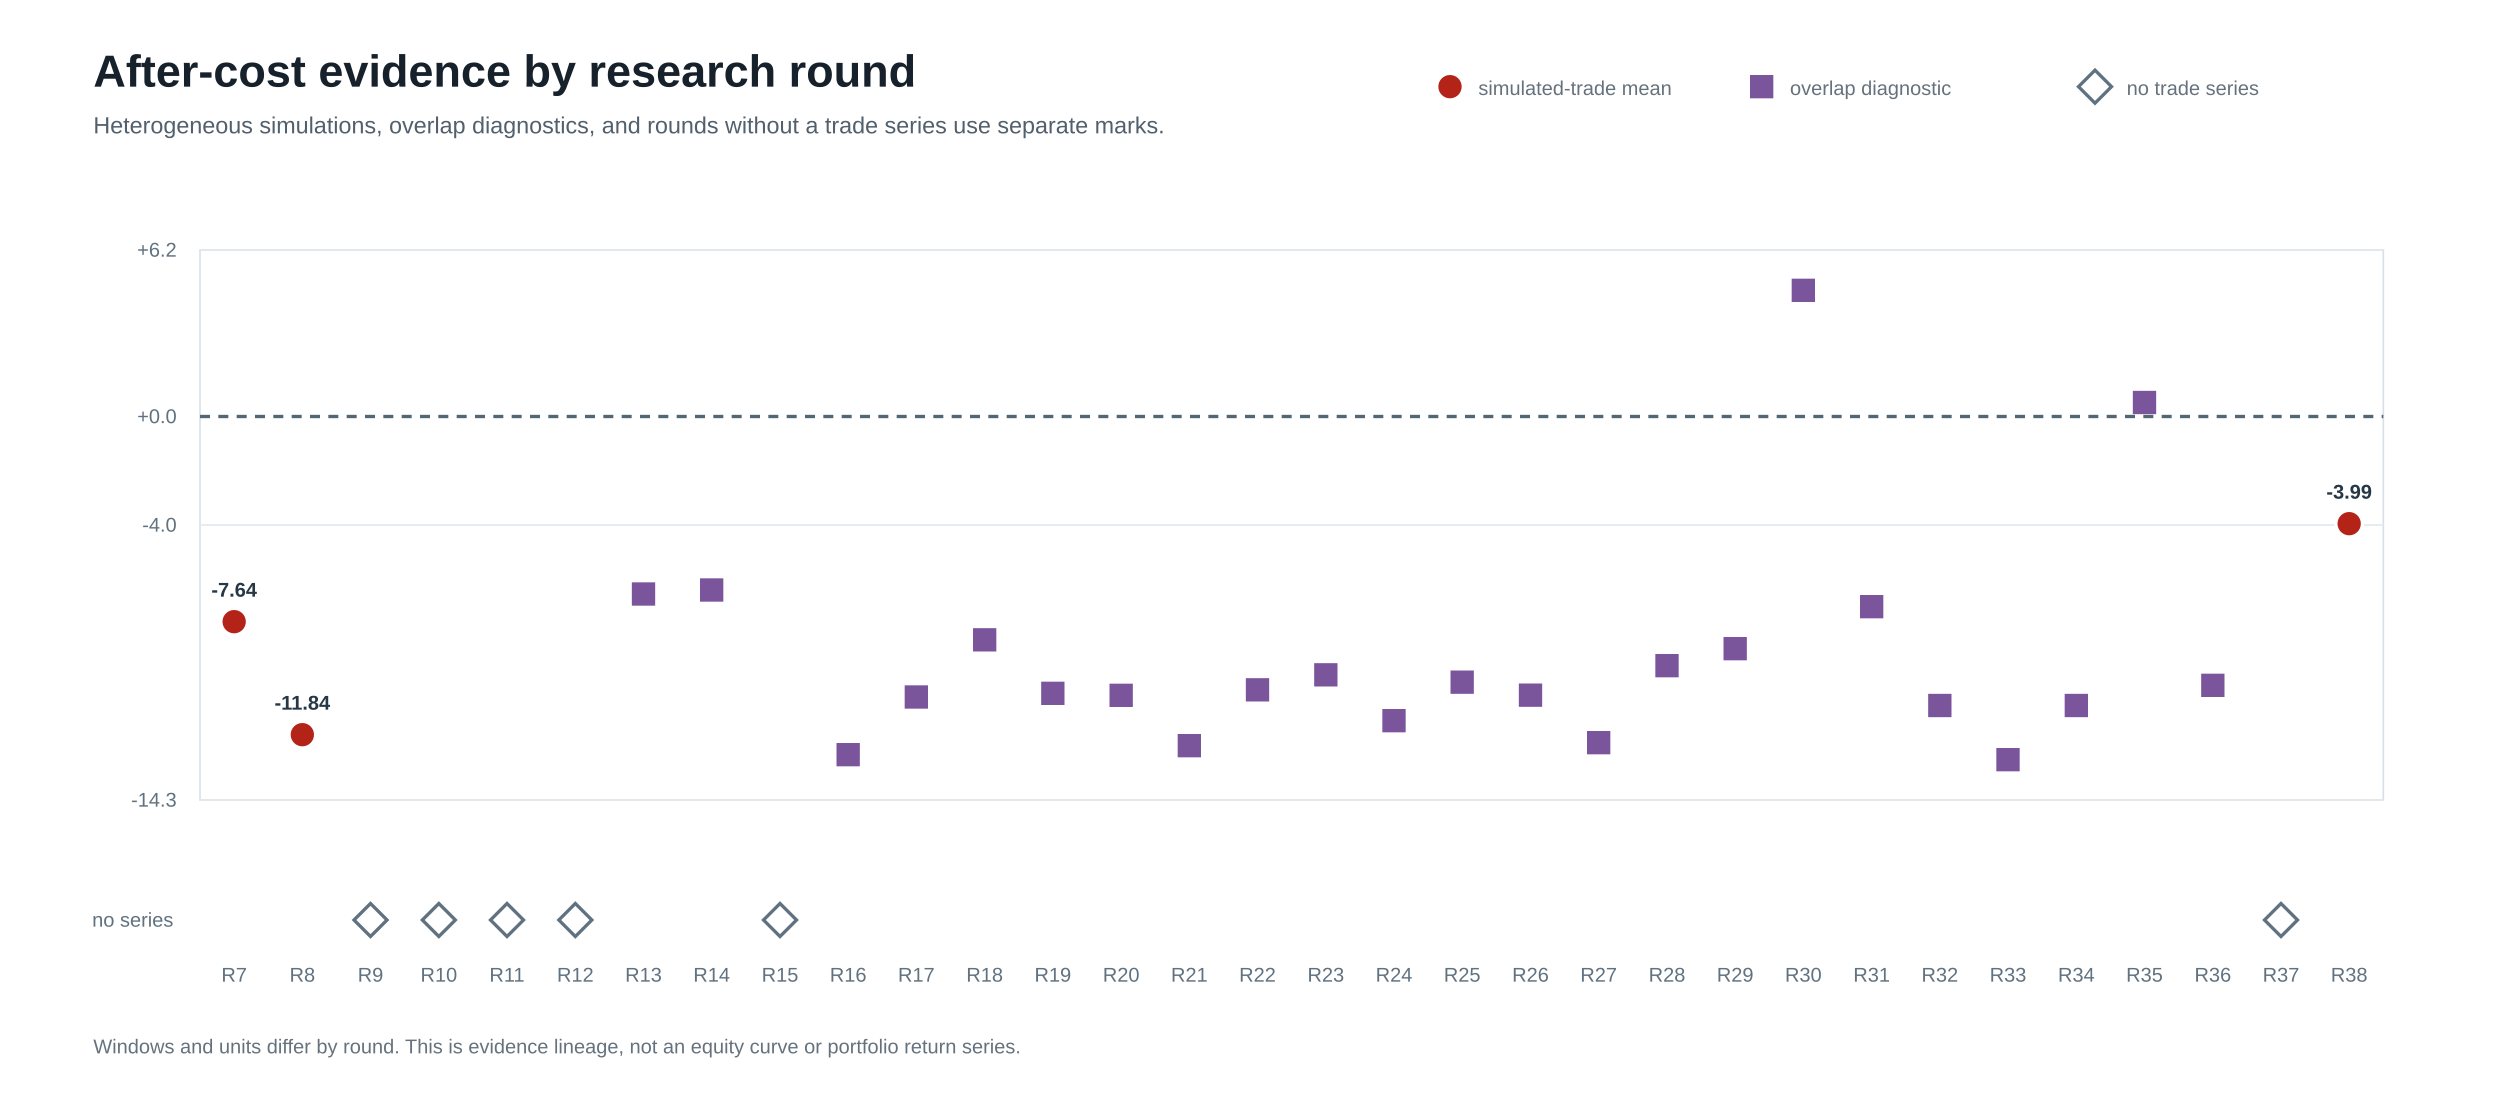
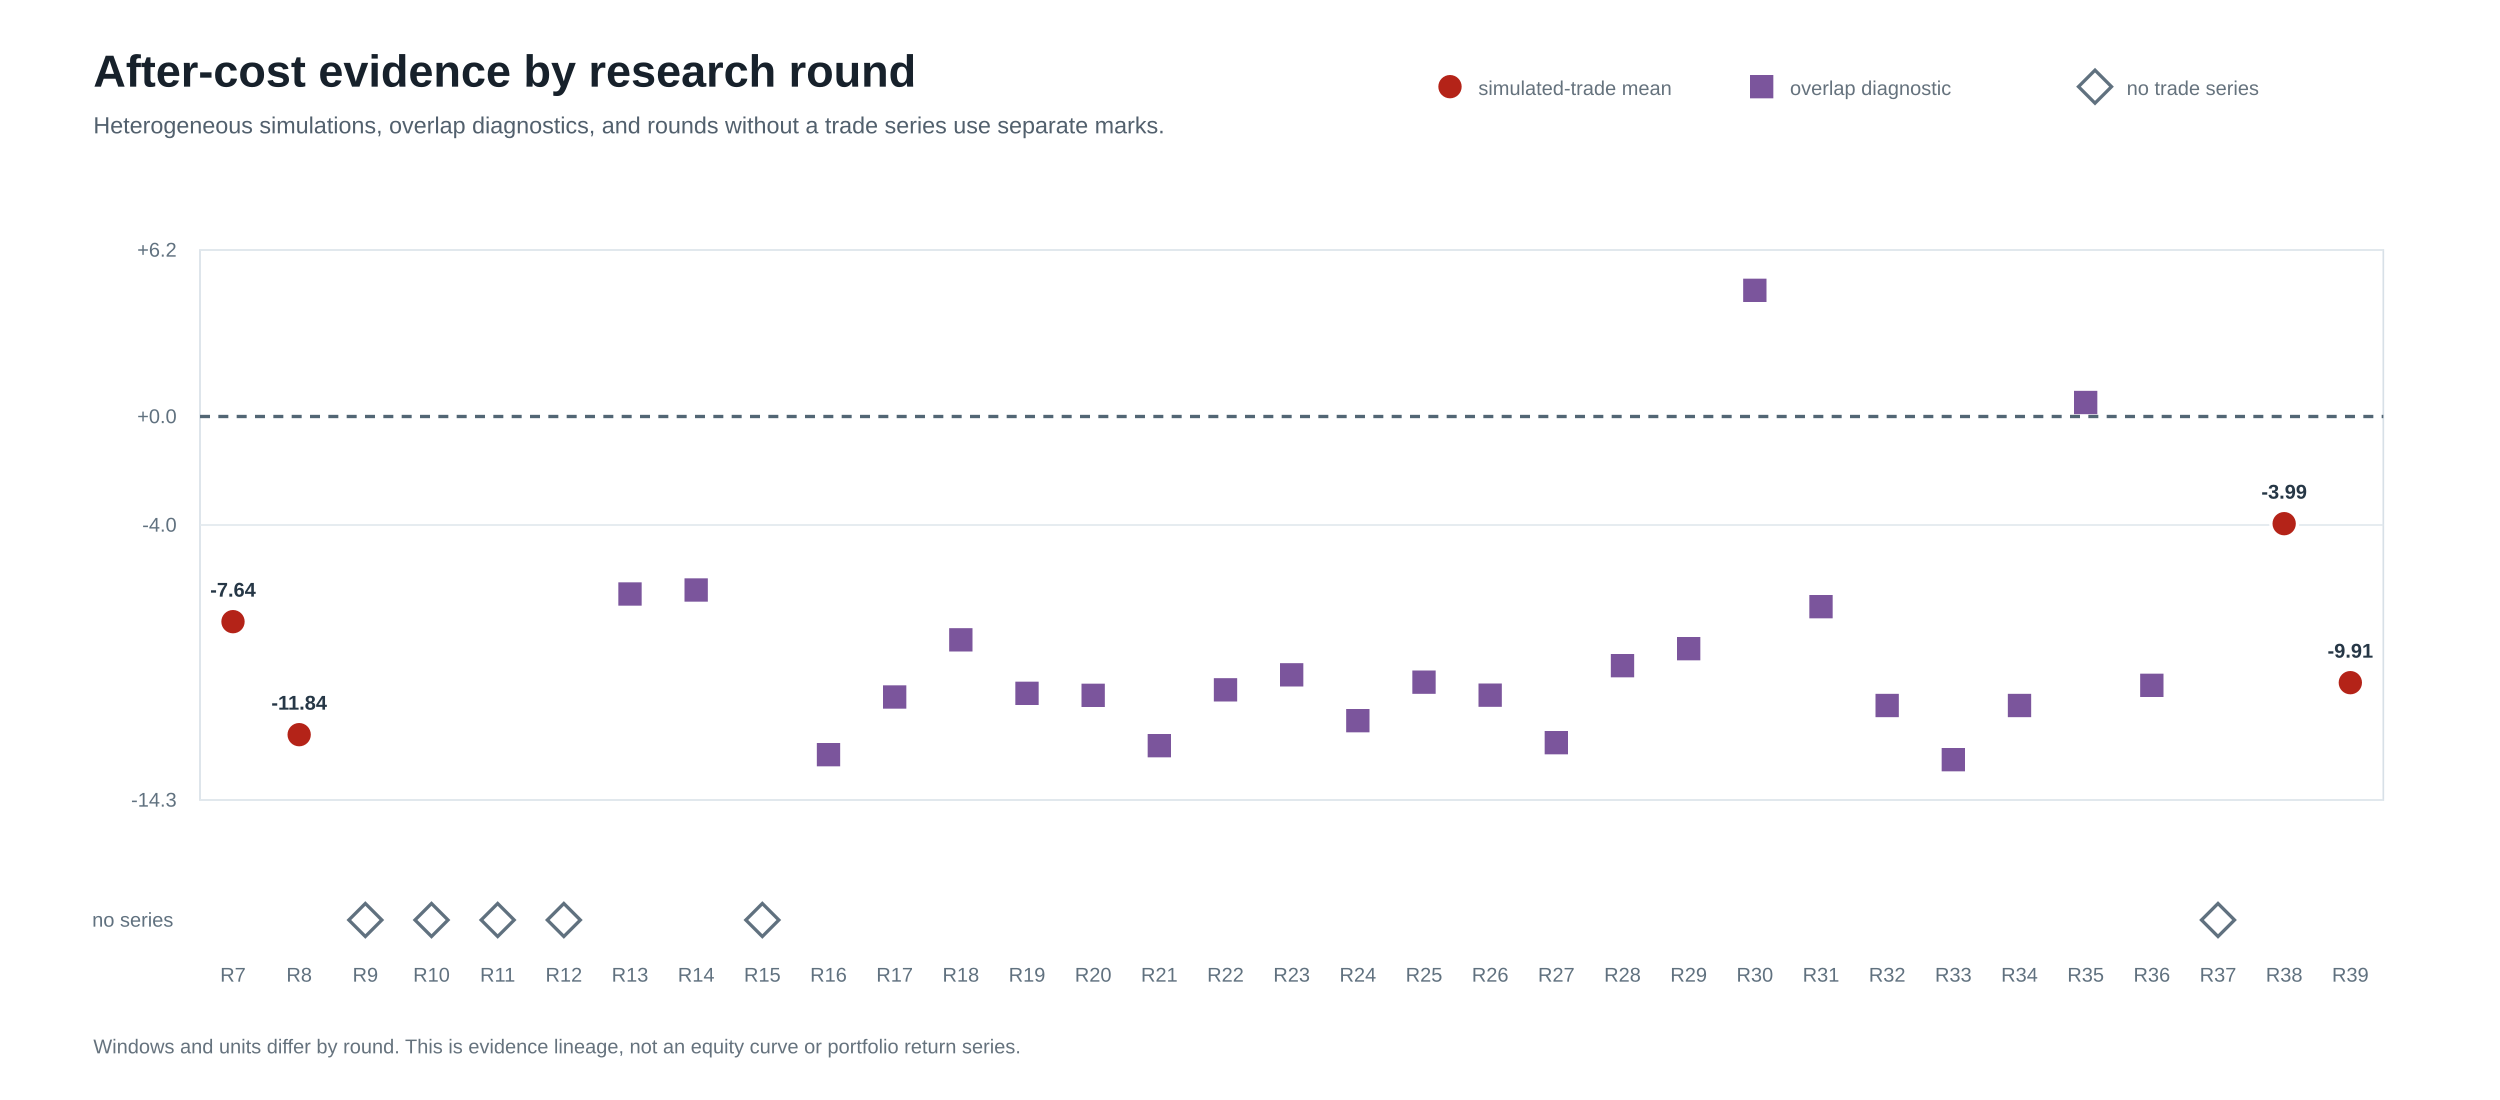
<svg xmlns="http://www.w3.org/2000/svg" width="1500" height="660" viewBox="0 0 1500 660" role="img" aria-labelledby="title desc">
  <rect width="100%" height="100%" fill="#ffffff" />
  <style>text{font-family:"Segoe UI",Arial,sans-serif;letter-spacing:0}.title{font-size:27px;font-weight:700;fill:#17212b}.subtitle{font-size:14px;fill:#52606d}.label{font-size:13px;fill:#263746}.axis{font-size:12px;fill:#60717f}.value{font-size:12px;font-weight:650;fill:#263746}.note{font-size:12px;fill:#65727d}.grid{stroke:#e1e8ed;stroke-width:1}.zero{stroke:#526674;stroke-width:2;stroke-dasharray:6 5}</style>
  <text x="56" y="52" class="title">After-cost evidence by research round</text>
  <text x="56" y="80" class="subtitle">Heterogeneous simulations, overlap diagnostics, and rounds without a trade series use separate marks.</text>
  <circle cx="870" cy="52" r="7" fill="#b42318" />
  <text x="887" y="57" class="note">simulated-trade mean</text>
  <rect x="1050" y="45" width="14" height="14" fill="#7b559c" />
  <text x="1074" y="57" class="note">overlap diagnostic</text>
  <rect x="1250" y="45" width="14" height="14" fill="#ffffff" stroke="#60717f" stroke-width="2" transform="rotate(45 1257 52)" />
  <text x="1276" y="57" class="note">no trade series</text>
  <rect x="120" y="150" width="1310" height="330" fill="#ffffff" stroke="#d8e0e7" />
  <line x1="120" y1="480.0" x2="1430" y2="480.0" class="grid" />
  <text x="106" y="484.0" text-anchor="end" class="axis">-14.3</text>
  <line x1="120" y1="315.0" x2="1430" y2="315.0" class="grid" />
  <text x="106" y="319.0" text-anchor="end" class="axis">-4.0</text>
  <line x1="120" y1="249.9" x2="1430" y2="249.9" class="zero" />
  <text x="106" y="253.9" text-anchor="end" class="axis">+0.0</text>
  <line x1="120" y1="150.0" x2="1430" y2="150.0" class="grid" />
  <text x="106" y="154.0" text-anchor="end" class="axis">+6.2</text>
  <text x="104" y="556" text-anchor="end" class="axis">no series</text>
-   <circle cx="140.5" cy="373.0" r="8" fill="#b42318" stroke="#ffffff" stroke-width="2" />
-   <text x="140.5" y="358.0" text-anchor="middle" class="value">-7.64</text>
-   <text x="140.5" y="589" text-anchor="middle" class="axis">R7</text>
-   <circle cx="181.4" cy="440.8" r="8" fill="#b42318" stroke="#ffffff" stroke-width="2" />
-   <text x="181.4" y="425.8" text-anchor="middle" class="value">-11.84</text>
-   <text x="181.4" y="589" text-anchor="middle" class="axis">R8</text>
-   <rect x="215.3" y="545.0" width="14" height="14" fill="#ffffff" stroke="#60717f" stroke-width="2" transform="rotate(45 222.3 552.0)" />
-   <text x="222.3" y="589" text-anchor="middle" class="axis">R9</text>
-   <rect x="256.3" y="545.0" width="14" height="14" fill="#ffffff" stroke="#60717f" stroke-width="2" transform="rotate(45 263.3 552.0)" />
-   <text x="263.3" y="589" text-anchor="middle" class="axis">R10</text>
-   <rect x="297.2" y="545.0" width="14" height="14" fill="#ffffff" stroke="#60717f" stroke-width="2" transform="rotate(45 304.2 552.0)" />
-   <text x="304.2" y="589" text-anchor="middle" class="axis">R11</text>
-   <rect x="338.2" y="545.0" width="14" height="14" fill="#ffffff" stroke="#60717f" stroke-width="2" transform="rotate(45 345.2 552.0)" />
-   <text x="345.2" y="589" text-anchor="middle" class="axis">R12</text>
-   <rect x="379.1" y="349.4" width="14" height="14" fill="#7b559c" />
-   <text x="386.1" y="589" text-anchor="middle" class="axis">R13</text>
-   <rect x="420.0" y="347.0" width="14" height="14" fill="#7b559c" />
-   <text x="427.0" y="589" text-anchor="middle" class="axis">R14</text>
-   <rect x="461.0" y="545.0" width="14" height="14" fill="#ffffff" stroke="#60717f" stroke-width="2" transform="rotate(45 468.0 552.0)" />
-   <text x="468.0" y="589" text-anchor="middle" class="axis">R15</text>
-   <rect x="501.9" y="445.8" width="14" height="14" fill="#7b559c" />
-   <text x="508.9" y="589" text-anchor="middle" class="axis">R16</text>
-   <rect x="542.8" y="411.2" width="14" height="14" fill="#7b559c" />
-   <text x="549.8" y="589" text-anchor="middle" class="axis">R17</text>
-   <rect x="583.8" y="376.9" width="14" height="14" fill="#7b559c" />
-   <text x="590.8" y="589" text-anchor="middle" class="axis">R18</text>
-   <rect x="624.7" y="409.0" width="14" height="14" fill="#7b559c" />
-   <text x="631.7" y="589" text-anchor="middle" class="axis">R19</text>
-   <rect x="665.7" y="410.2" width="14" height="14" fill="#7b559c" />
-   <text x="672.7" y="589" text-anchor="middle" class="axis">R20</text>
-   <rect x="706.6" y="440.4" width="14" height="14" fill="#7b559c" />
-   <text x="713.6" y="589" text-anchor="middle" class="axis">R21</text>
-   <rect x="747.5" y="406.9" width="14" height="14" fill="#7b559c" />
-   <text x="754.5" y="589" text-anchor="middle" class="axis">R22</text>
-   <rect x="788.5" y="397.9" width="14" height="14" fill="#7b559c" />
-   <text x="795.5" y="589" text-anchor="middle" class="axis">R23</text>
-   <rect x="829.4" y="425.4" width="14" height="14" fill="#7b559c" />
-   <text x="836.4" y="589" text-anchor="middle" class="axis">R24</text>
-   <rect x="870.3" y="402.3" width="14" height="14" fill="#7b559c" />
-   <text x="877.3" y="589" text-anchor="middle" class="axis">R25</text>
-   <rect x="911.3" y="410.1" width="14" height="14" fill="#7b559c" />
-   <text x="918.3" y="589" text-anchor="middle" class="axis">R26</text>
-   <rect x="952.2" y="438.6" width="14" height="14" fill="#7b559c" />
-   <text x="959.2" y="589" text-anchor="middle" class="axis">R27</text>
-   <rect x="993.2" y="392.4" width="14" height="14" fill="#7b559c" />
-   <text x="1000.2" y="589" text-anchor="middle" class="axis">R28</text>
-   <rect x="1034.1" y="382.2" width="14" height="14" fill="#7b559c" />
-   <text x="1041.1" y="589" text-anchor="middle" class="axis">R29</text>
-   <rect x="1075.0" y="167.2" width="14" height="14" fill="#7b559c" />
-   <text x="1082.0" y="589" text-anchor="middle" class="axis">R30</text>
-   <rect x="1116.0" y="357.0" width="14" height="14" fill="#7b559c" />
-   <text x="1123.0" y="589" text-anchor="middle" class="axis">R31</text>
-   <rect x="1156.9" y="416.3" width="14" height="14" fill="#7b559c" />
-   <text x="1163.9" y="589" text-anchor="middle" class="axis">R32</text>
-   <rect x="1197.8" y="448.8" width="14" height="14" fill="#7b559c" />
-   <text x="1204.8" y="589" text-anchor="middle" class="axis">R33</text>
-   <rect x="1238.8" y="416.3" width="14" height="14" fill="#7b559c" />
-   <text x="1245.8" y="589" text-anchor="middle" class="axis">R34</text>
-   <rect x="1279.7" y="234.5" width="14" height="14" fill="#7b559c" />
-   <text x="1286.7" y="589" text-anchor="middle" class="axis">R35</text>
-   <rect x="1320.7" y="404.2" width="14" height="14" fill="#7b559c" />
-   <text x="1327.7" y="589" text-anchor="middle" class="axis">R36</text>
-   <rect x="1361.6" y="545.0" width="14" height="14" fill="#ffffff" stroke="#60717f" stroke-width="2" transform="rotate(45 1368.6 552.0)" />
-   <text x="1368.6" y="589" text-anchor="middle" class="axis">R37</text>
-   <circle cx="1409.5" cy="314.2" r="8" fill="#b42318" stroke="#ffffff" stroke-width="2" />
-   <text x="1409.5" y="299.2" text-anchor="middle" class="value">-3.99</text>
-   <text x="1409.5" y="589" text-anchor="middle" class="axis">R38</text>
+   <circle cx="139.8" cy="373.0" r="8" fill="#b42318" stroke="#ffffff" stroke-width="2" />
+   <text x="139.8" y="358.0" text-anchor="middle" class="value">-7.64</text>
+   <text x="139.8" y="589" text-anchor="middle" class="axis">R7</text>
+   <circle cx="179.5" cy="440.8" r="8" fill="#b42318" stroke="#ffffff" stroke-width="2" />
+   <text x="179.5" y="425.8" text-anchor="middle" class="value">-11.84</text>
+   <text x="179.5" y="589" text-anchor="middle" class="axis">R8</text>
+   <rect x="212.2" y="545.0" width="14" height="14" fill="#ffffff" stroke="#60717f" stroke-width="2" transform="rotate(45 219.2 552.0)" />
+   <text x="219.2" y="589" text-anchor="middle" class="axis">R9</text>
+   <rect x="251.9" y="545.0" width="14" height="14" fill="#ffffff" stroke="#60717f" stroke-width="2" transform="rotate(45 258.9 552.0)" />
+   <text x="258.9" y="589" text-anchor="middle" class="axis">R10</text>
+   <rect x="291.6" y="545.0" width="14" height="14" fill="#ffffff" stroke="#60717f" stroke-width="2" transform="rotate(45 298.6 552.0)" />
+   <text x="298.6" y="589" text-anchor="middle" class="axis">R11</text>
+   <rect x="331.3" y="545.0" width="14" height="14" fill="#ffffff" stroke="#60717f" stroke-width="2" transform="rotate(45 338.3 552.0)" />
+   <text x="338.3" y="589" text-anchor="middle" class="axis">R12</text>
+   <rect x="371.0" y="349.4" width="14" height="14" fill="#7b559c" />
+   <text x="378.0" y="589" text-anchor="middle" class="axis">R13</text>
+   <rect x="410.7" y="347.0" width="14" height="14" fill="#7b559c" />
+   <text x="417.7" y="589" text-anchor="middle" class="axis">R14</text>
+   <rect x="450.4" y="545.0" width="14" height="14" fill="#ffffff" stroke="#60717f" stroke-width="2" transform="rotate(45 457.4 552.0)" />
+   <text x="457.4" y="589" text-anchor="middle" class="axis">R15</text>
+   <rect x="490.1" y="445.8" width="14" height="14" fill="#7b559c" />
+   <text x="497.1" y="589" text-anchor="middle" class="axis">R16</text>
+   <rect x="529.8" y="411.2" width="14" height="14" fill="#7b559c" />
+   <text x="536.8" y="589" text-anchor="middle" class="axis">R17</text>
+   <rect x="569.5" y="376.9" width="14" height="14" fill="#7b559c" />
+   <text x="576.5" y="589" text-anchor="middle" class="axis">R18</text>
+   <rect x="609.2" y="409.0" width="14" height="14" fill="#7b559c" />
+   <text x="616.2" y="589" text-anchor="middle" class="axis">R19</text>
+   <rect x="648.9" y="410.2" width="14" height="14" fill="#7b559c" />
+   <text x="655.9" y="589" text-anchor="middle" class="axis">R20</text>
+   <rect x="688.6" y="440.4" width="14" height="14" fill="#7b559c" />
+   <text x="695.6" y="589" text-anchor="middle" class="axis">R21</text>
+   <rect x="728.3" y="406.9" width="14" height="14" fill="#7b559c" />
+   <text x="735.3" y="589" text-anchor="middle" class="axis">R22</text>
+   <rect x="768.0" y="397.9" width="14" height="14" fill="#7b559c" />
+   <text x="775.0" y="589" text-anchor="middle" class="axis">R23</text>
+   <rect x="807.7" y="425.4" width="14" height="14" fill="#7b559c" />
+   <text x="814.7" y="589" text-anchor="middle" class="axis">R24</text>
+   <rect x="847.4" y="402.3" width="14" height="14" fill="#7b559c" />
+   <text x="854.4" y="589" text-anchor="middle" class="axis">R25</text>
+   <rect x="887.1" y="410.1" width="14" height="14" fill="#7b559c" />
+   <text x="894.1" y="589" text-anchor="middle" class="axis">R26</text>
+   <rect x="926.8" y="438.6" width="14" height="14" fill="#7b559c" />
+   <text x="933.8" y="589" text-anchor="middle" class="axis">R27</text>
+   <rect x="966.5" y="392.4" width="14" height="14" fill="#7b559c" />
+   <text x="973.5" y="589" text-anchor="middle" class="axis">R28</text>
+   <rect x="1006.2" y="382.2" width="14" height="14" fill="#7b559c" />
+   <text x="1013.2" y="589" text-anchor="middle" class="axis">R29</text>
+   <rect x="1045.9" y="167.2" width="14" height="14" fill="#7b559c" />
+   <text x="1052.9" y="589" text-anchor="middle" class="axis">R30</text>
+   <rect x="1085.6" y="357.0" width="14" height="14" fill="#7b559c" />
+   <text x="1092.6" y="589" text-anchor="middle" class="axis">R31</text>
+   <rect x="1125.3" y="416.3" width="14" height="14" fill="#7b559c" />
+   <text x="1132.3" y="589" text-anchor="middle" class="axis">R32</text>
+   <rect x="1165.0" y="448.8" width="14" height="14" fill="#7b559c" />
+   <text x="1172.0" y="589" text-anchor="middle" class="axis">R33</text>
+   <rect x="1204.7" y="416.3" width="14" height="14" fill="#7b559c" />
+   <text x="1211.7" y="589" text-anchor="middle" class="axis">R34</text>
+   <rect x="1244.4" y="234.5" width="14" height="14" fill="#7b559c" />
+   <text x="1251.4" y="589" text-anchor="middle" class="axis">R35</text>
+   <rect x="1284.1" y="404.2" width="14" height="14" fill="#7b559c" />
+   <text x="1291.1" y="589" text-anchor="middle" class="axis">R36</text>
+   <rect x="1323.8" y="545.0" width="14" height="14" fill="#ffffff" stroke="#60717f" stroke-width="2" transform="rotate(45 1330.8 552.0)" />
+   <text x="1330.8" y="589" text-anchor="middle" class="axis">R37</text>
+   <circle cx="1370.5" cy="314.2" r="8" fill="#b42318" stroke="#ffffff" stroke-width="2" />
+   <text x="1370.5" y="299.2" text-anchor="middle" class="value">-3.99</text>
+   <text x="1370.5" y="589" text-anchor="middle" class="axis">R38</text>
+   <circle cx="1410.2" cy="409.6" r="8" fill="#b42318" stroke="#ffffff" stroke-width="2" />
+   <text x="1410.2" y="394.6" text-anchor="middle" class="value">-9.91</text>
+   <text x="1410.2" y="589" text-anchor="middle" class="axis">R39</text>
  <text x="56" y="632" class="note">Windows and units differ by round. This is evidence lineage, not an equity curve or portfolio return series.</text>
</svg>
